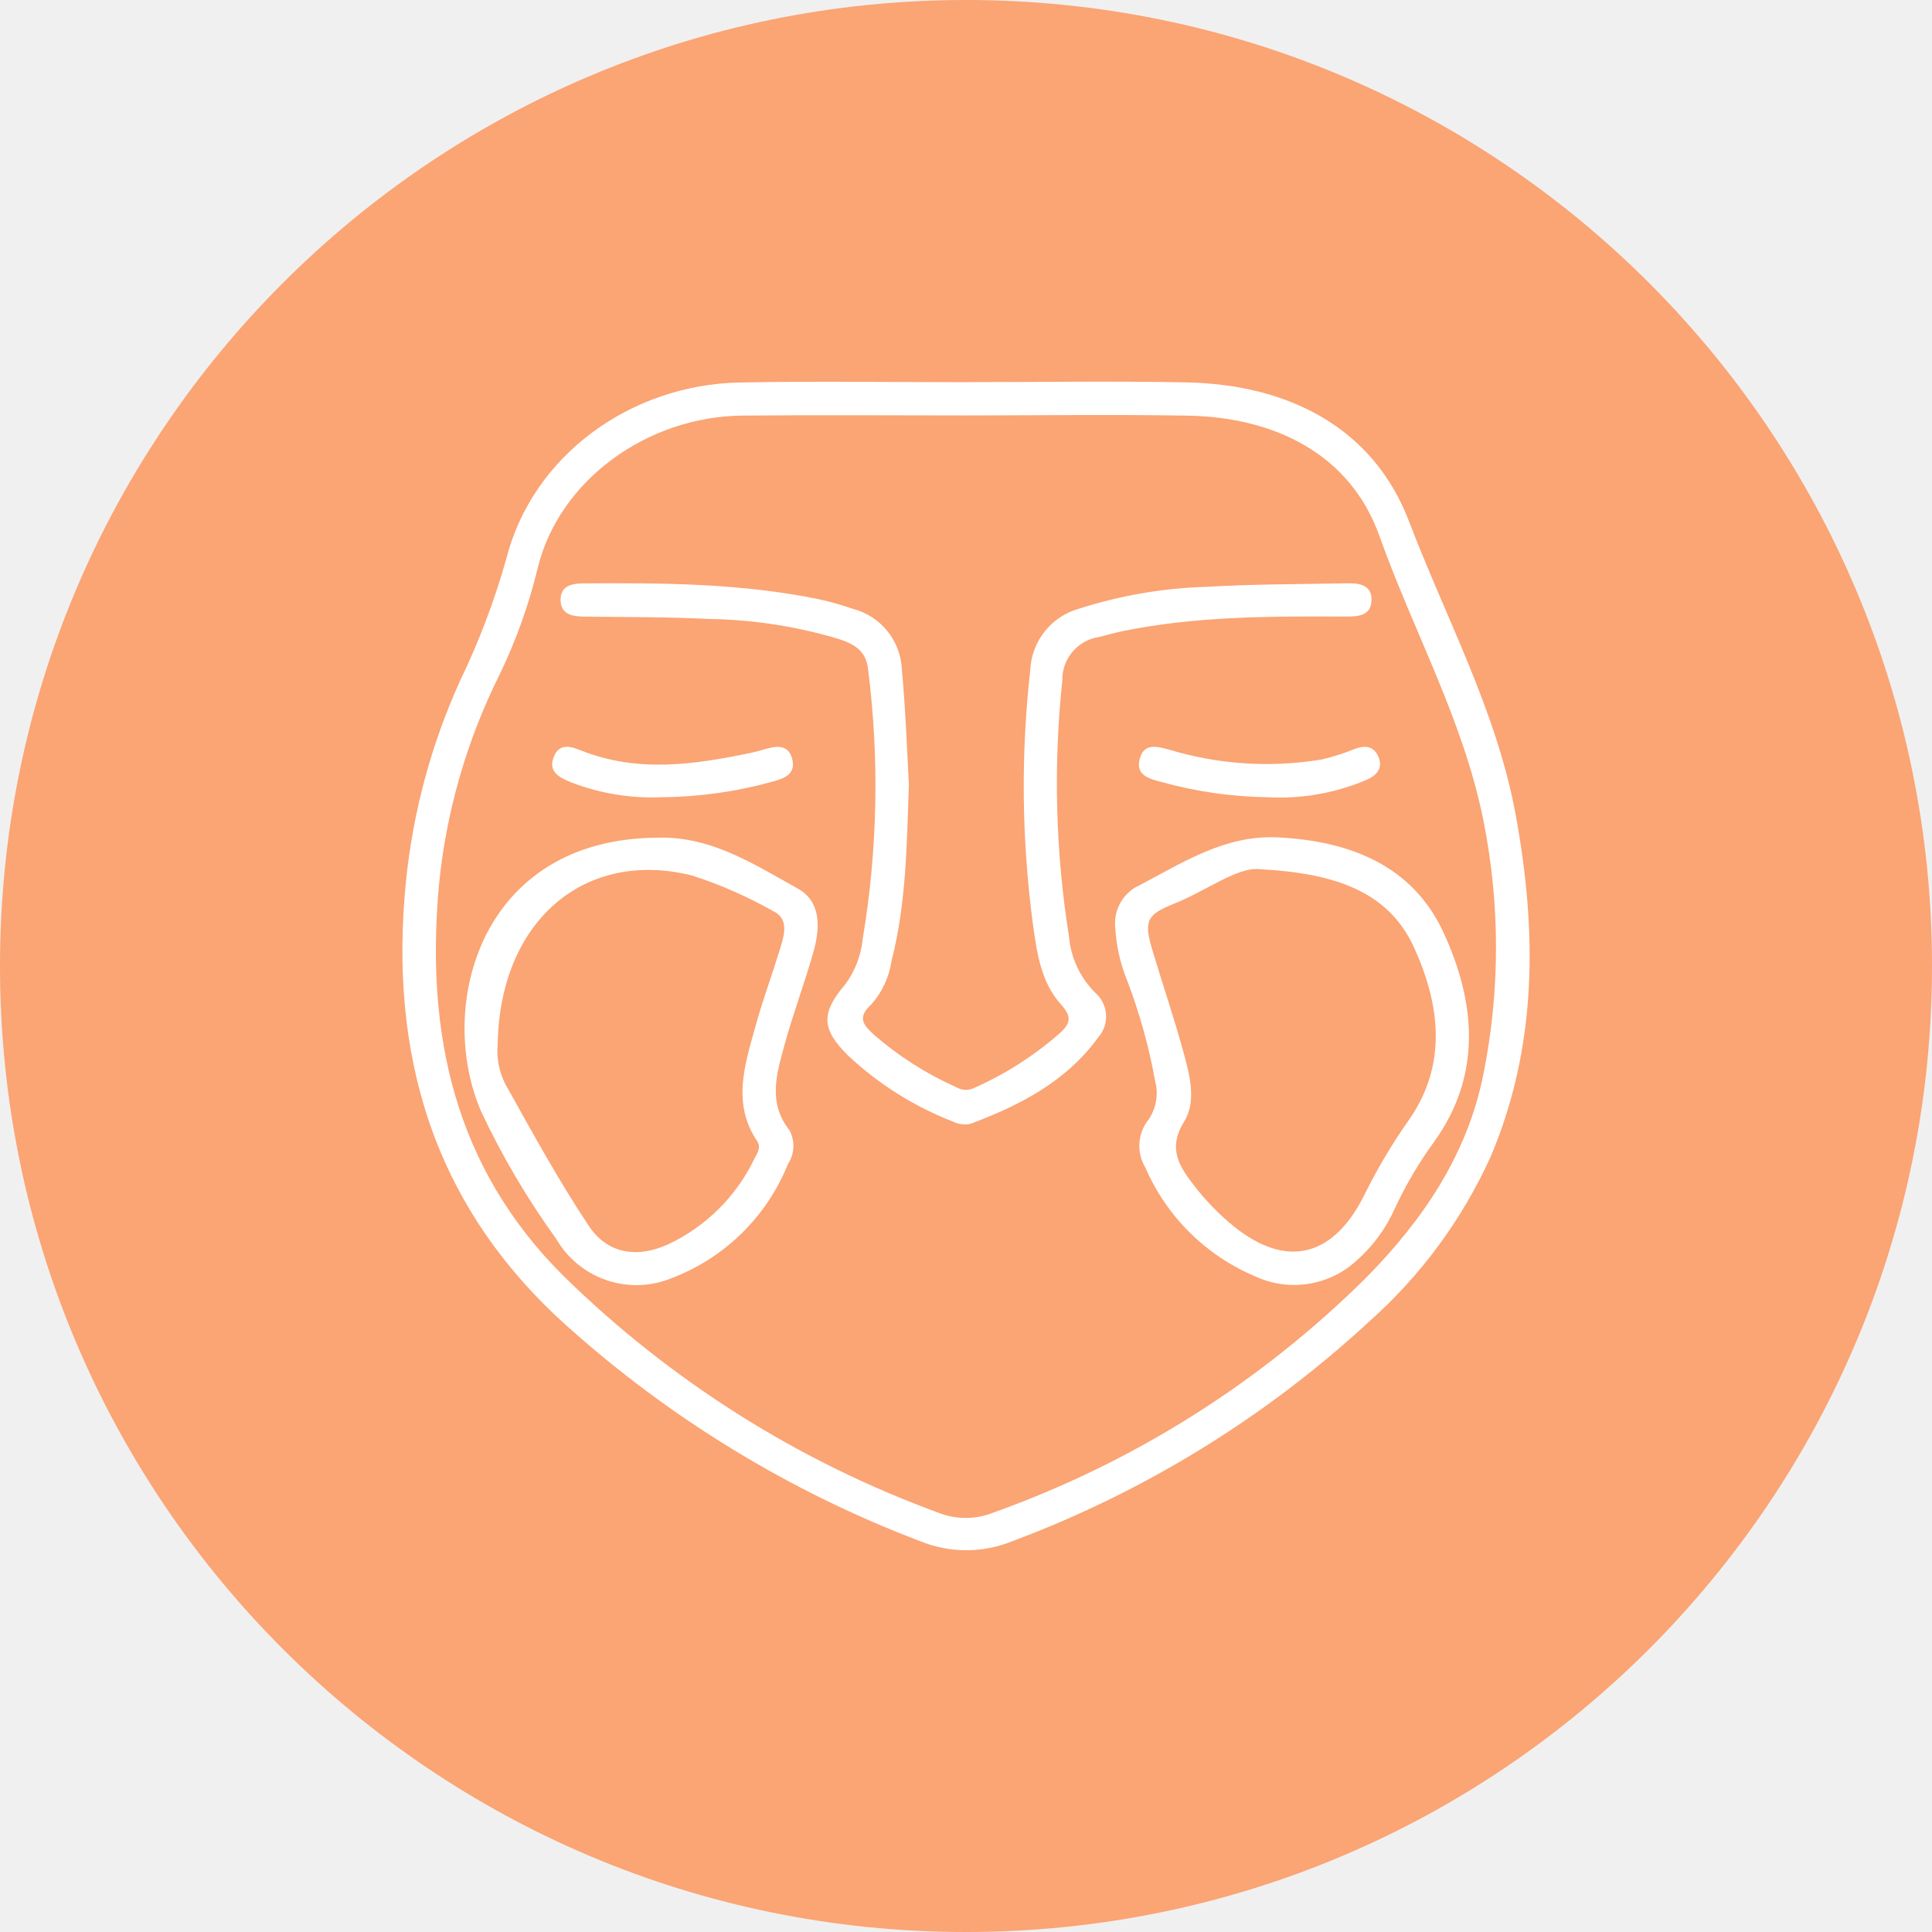
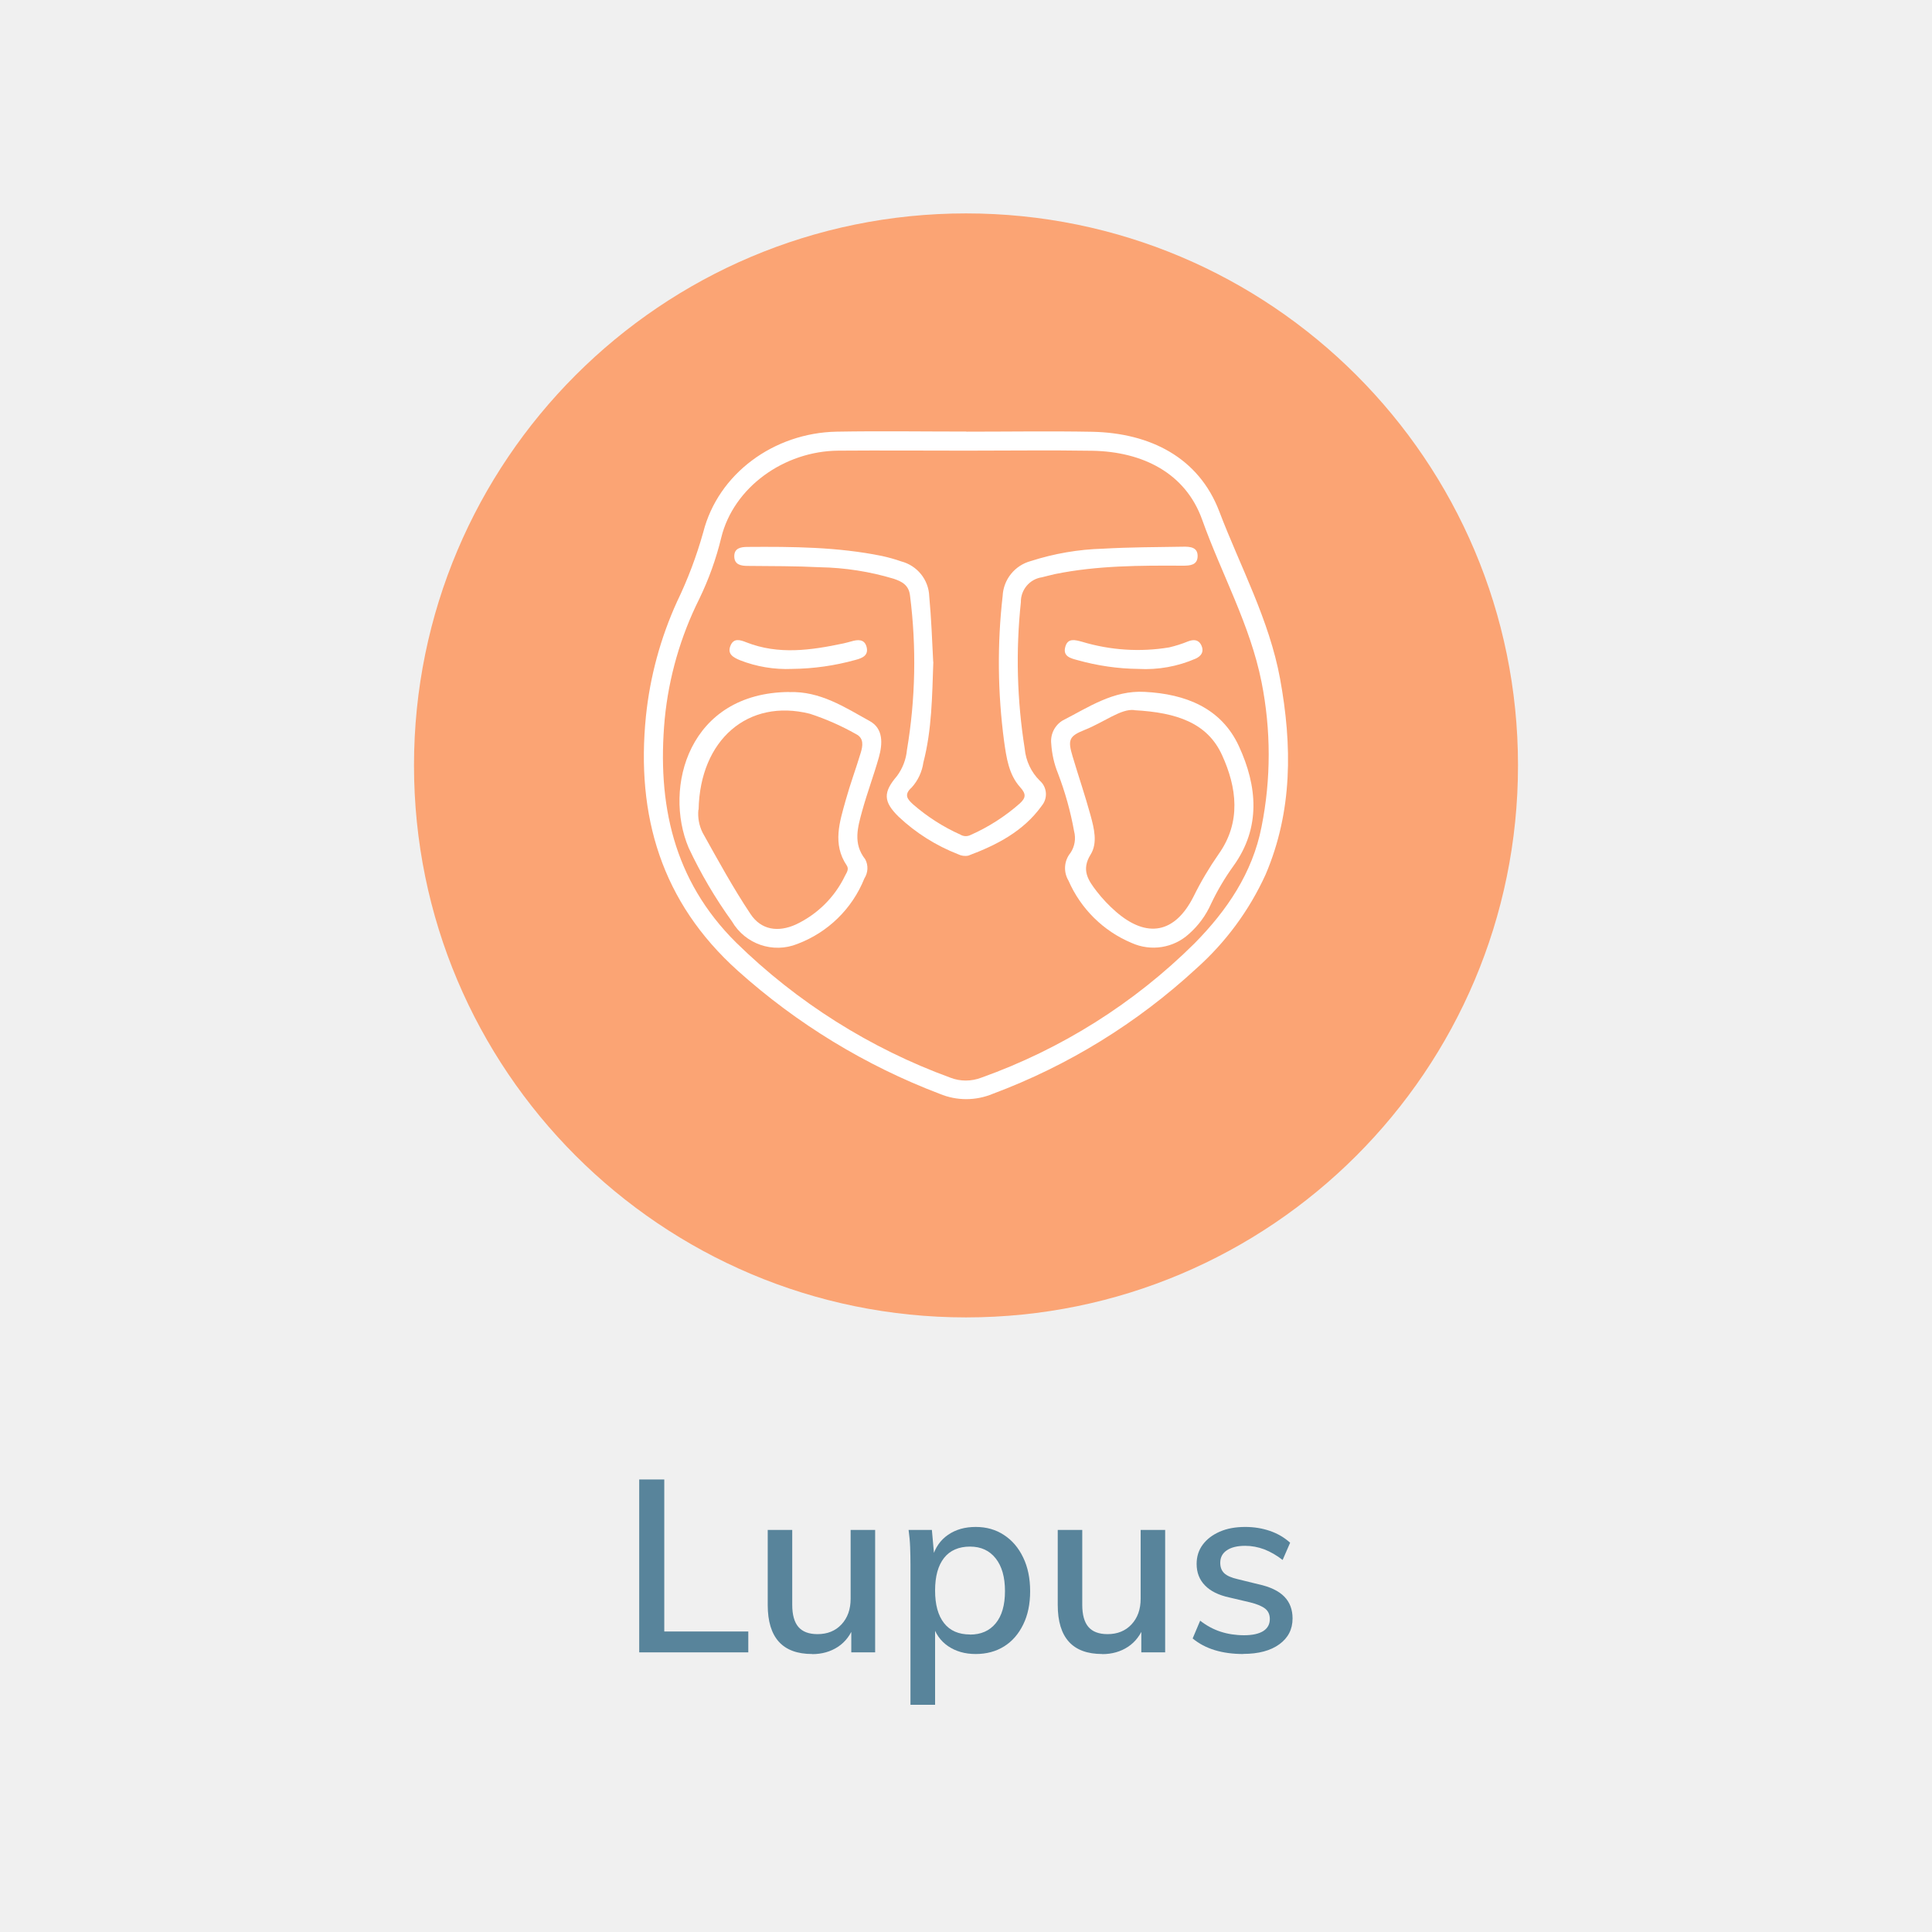
- <svg xmlns="http://www.w3.org/2000/svg" width="136" height="136" viewBox="0 0 136 136">
+ <svg xmlns="http://www.w3.org/2000/svg" id="Layer_2" data-name="Layer 2" viewBox="0 0 175 175">
  <defs>
    <style>
      .cls-1 {
+         fill: #fff;
+       }
+ 
+       .cls-2 {
        fill: #fba474;
      }

-       .cls-2 {
-         fill: #fff;
+       .cls-3 {
+         clip-path: url(#clippath);
+       }
+ 
+       .cls-4 {
+         fill: none;
+       }
+ 
+       .cls-5 {
+         fill: #58849b;
      }
    </style>
+     <clipPath id="clippath">
+       <rect class="cls-4" width="175" height="175" />
+     </clipPath>
  </defs>
-   <g id="Group_367" data-name="Group 367" transform="translate(-702.069 -58.742)">
-     <circle id="Ellipse_53" data-name="Ellipse 53" class="cls-1" cx="68" cy="68" r="68" transform="translate(702.069 58.742)" />
-     <g id="Group_366" data-name="Group 366" transform="translate(730.394 85.608)">
-       <path id="Path_290" data-name="Path 290" class="cls-2" d="M791.83,106.229c5.162,0,10.325-.085,15.485.02,7.142.147,13.126,3.165,15.654,9.8,2.6,6.822,6.162,13.353,7.5,20.633,1.5,8.175,1.551,16.291-1.775,24.1a34.7,34.7,0,0,1-8.547,11.584,76.345,76.345,0,0,1-25.073,15.439,8.593,8.593,0,0,1-6.533.012,79.611,79.611,0,0,1-24.872-15.159c-9.424-8.456-12.547-19.108-11.309-31.371a45.187,45.187,0,0,1,3.82-14.076,52.393,52.393,0,0,0,3.241-8.569c1.84-7.216,8.708-12.237,16.432-12.388,5.325-.1,10.652-.02,15.978-.02Zm.033,2.345c-5.271,0-10.543-.039-15.814.01-6.69.061-12.905,4.525-14.418,10.713a37.324,37.324,0,0,1-2.7,7.543,42.436,42.436,0,0,0-4.256,14.788c-.948,10.414,1.052,19.86,8.789,27.543a73.987,73.987,0,0,0,26.385,16.65,5.213,5.213,0,0,0,3.843-.011,71.282,71.282,0,0,0,26.251-16.541c3.99-4.045,7.137-8.667,8.26-14.355a45.4,45.4,0,0,0-.008-17.834c-1.405-7.044-4.933-13.323-7.314-20.011-2.047-5.753-7.34-8.379-13.534-8.481C802.186,108.5,797.024,108.571,791.863,108.574Z" transform="translate(-752.1 -106.196)" />
-       <path id="Path_291" data-name="Path 291" class="cls-2" d="M796.284,145.449c-.15,4.24-.182,8.363-1.219,12.387a5.925,5.925,0,0,1-1.443,3.093c-1.021.916-.5,1.469.2,2.11a23.272,23.272,0,0,0,5.8,3.7,1.319,1.319,0,0,0,1.244.055,23.688,23.688,0,0,0,6.073-3.888c.731-.676.823-1.147.053-1.995-1.42-1.564-1.7-3.663-1.979-5.668a73.257,73.257,0,0,1-.182-17.9,4.7,4.7,0,0,1,3.462-4.3,32.394,32.394,0,0,1,8.9-1.527c3.285-.194,6.583-.185,9.875-.25.859-.017,1.808.061,1.783,1.189-.024,1.105-.949,1.156-1.823,1.152-5.272-.025-10.543-.033-15.743,1.035-.537.11-1.063.27-1.6.4a3.037,3.037,0,0,0-2.6,3.067,68.593,68.593,0,0,0,.474,18.049,6.342,6.342,0,0,0,1.846,3.933,2.216,2.216,0,0,1,.2,3.148c-2.25,3.1-5.508,4.772-8.984,6.075a1.939,1.939,0,0,1-1.27-.17,22.964,22.964,0,0,1-7.336-4.624c-1.911-1.881-1.92-3.016-.208-5.025a6.42,6.42,0,0,0,1.225-3.19,65.129,65.129,0,0,0,.375-19.025c-.152-1.3-1.009-1.74-2.022-2.082a33.391,33.391,0,0,0-9.08-1.419c-2.959-.149-5.926-.134-8.89-.168-.849-.01-1.635-.17-1.649-1.165-.014-1.018.807-1.171,1.635-1.176,5.548-.035,11.092-.008,16.56,1.12a21.153,21.153,0,0,1,2.372.67,4.615,4.615,0,0,1,3.459,4.3C796.047,140.1,796.146,142.835,796.284,145.449Z" transform="translate(-760.63 -117.071)" />
-       <path id="Path_292" data-name="Path 292" class="cls-2" d="M852.242,162.855c5.017.259,9.432,1.97,11.615,6.721,2.231,4.854,2.734,9.968-.679,14.711a28.2,28.2,0,0,0-2.754,4.668,10.641,10.641,0,0,1-2.706,3.693,6.5,6.5,0,0,1-7.085,1.125,14.622,14.622,0,0,1-7.778-7.681,2.962,2.962,0,0,1,.243-3.4,3.31,3.31,0,0,0,.448-2.68,39.449,39.449,0,0,0-1.985-7.121,11.506,11.506,0,0,1-.824-3.676,2.962,2.962,0,0,1,1.384-2.827C845.316,164.75,848.372,162.637,852.242,162.855Zm-1.262,2.24c-1.628-.213-3.757,1.49-6.12,2.433-1.94.774-2.119,1.225-1.5,3.289.72,2.415,1.538,4.8,2.2,7.231.435,1.591.9,3.4.018,4.827-1.195,1.918-.286,3.2.749,4.538a17.534,17.534,0,0,0,2.371,2.5c3.841,3.335,7.281,2.672,9.557-1.858a39.531,39.531,0,0,1,3.092-5.227c2.818-3.955,2.242-8.228.428-12.215C859.985,166.684,856.256,165.379,850.98,165.095Z" transform="translate(-790.555 -130.771)" />
-       <path id="Path_293" data-name="Path 293" class="cls-2" d="M773.367,162.895c3.779-.138,6.827,1.865,9.913,3.576,1.672.927,1.58,2.793,1.112,4.453-.625,2.216-1.446,4.377-2.052,6.6-.545,2-1.173,4.023.364,5.969a2.325,2.325,0,0,1-.11,2.376,14.3,14.3,0,0,1-8.242,8.051,6.516,6.516,0,0,1-8.059-2.768,55.947,55.947,0,0,1-5.327-9.052C757.821,174.692,760.966,162.985,773.367,162.895Zm-11.2,14.479a5.164,5.164,0,0,0,.511,2.823c1.89,3.386,3.752,6.8,5.9,10.027,1.31,1.969,3.4,2.288,5.583,1.295a12.748,12.748,0,0,0,6.07-6.024c.189-.366.5-.79.2-1.234-1.795-2.667-.869-5.39-.127-8.079.538-1.953,1.257-3.855,1.834-5.8.252-.848.438-1.826-.584-2.32a31.07,31.07,0,0,0-5.69-2.5C768.276,163.654,762.332,168.76,762.163,177.374Z" transform="translate(-755.453 -130.792)" />
-       <path id="Path_294" data-name="Path 294" class="cls-2" d="M852.74,155.148a29.346,29.346,0,0,1-7.471-1.071c-.871-.23-1.871-.469-1.52-1.678.319-1.1,1.241-.812,2.059-.6a23.679,23.679,0,0,0,10.739.692,15.806,15.806,0,0,0,2.343-.748c.725-.271,1.327-.187,1.647.554s-.054,1.263-.737,1.584A15.512,15.512,0,0,1,852.74,155.148Z" transform="translate(-791.831 -125.895)" />
-       <path id="Path_295" data-name="Path 295" class="cls-2" d="M778.435,155.148A15.806,15.806,0,0,1,772,154.08c-.808-.335-1.59-.751-1.154-1.8.4-.971,1.19-.708,1.951-.407,3.97,1.567,7.97.983,11.971.138.321-.067.637-.159.953-.251.793-.233,1.615-.333,1.889.659.3,1.09-.538,1.413-1.383,1.632A29.944,29.944,0,0,1,778.435,155.148Z" transform="translate(-760.178 -125.895)" />
+   <g id="Layer_1-2" data-name="Layer 1">
+     <g class="cls-3">
+       <g>
+         <g>
+           <path class="cls-5" d="M57.9,149.67v-15.66h2.27v13.77h7.61v1.89h-9.88Z" />
+           <path class="cls-5" d="M73.56,149.82c-1.33,0-2.34-.37-3.01-1.11s-1.01-1.85-1.01-3.33v-6.8h2.22v6.78c0,.91,.19,1.58,.56,2.01s.95,.65,1.73,.65c.89,0,1.62-.29,2.17-.88,.55-.59,.83-1.36,.83-2.33v-6.23h2.22v11.09h-2.16v-2.35l.26-.09c-.31,.85-.8,1.5-1.47,1.94-.67,.44-1.45,.66-2.33,.66Z" />
+           <path class="cls-5" d="M82.47,154.42v-12.72c0-.51-.01-1.03-.03-1.56-.02-.53-.07-1.05-.14-1.56h2.11l.2,2.24-.15,.24c.25-.88,.72-1.56,1.42-2.04,.7-.48,1.53-.71,2.5-.71s1.82,.24,2.56,.73c.74,.48,1.32,1.16,1.74,2.04,.42,.87,.63,1.89,.63,3.05s-.21,2.17-.63,3.02c-.42,.86-.99,1.52-1.73,1.98s-1.59,.69-2.57,.69-1.8-.24-2.5-.71c-.7-.48-1.17-1.15-1.42-2.04l.24-.26v7.61h-2.22Zm5.39-6.36c1,0,1.77-.34,2.33-1.02,.56-.68,.84-1.65,.84-2.92s-.28-2.25-.84-2.96c-.56-.71-1.33-1.07-2.33-1.07s-1.81,.34-2.35,1.03c-.54,.69-.81,1.67-.81,2.95s.27,2.26,.81,2.95c.54,.69,1.33,1.03,2.35,1.03Z" />
+           <path class="cls-5" d="M99.83,149.82c-1.33,0-2.34-.37-3.01-1.11s-1.01-1.85-1.01-3.33v-6.8h2.22v6.78c0,.91,.19,1.58,.56,2.01s.95,.65,1.73,.65c.89,0,1.62-.29,2.17-.88,.55-.59,.83-1.36,.83-2.33v-6.23h2.22v11.09h-2.16v-2.35l.26-.09c-.31,.85-.8,1.5-1.47,1.94-.67,.44-1.45,.66-2.33,.66Z" />
+           <path class="cls-5" d="M112.63,149.82c-1.94,0-3.47-.47-4.6-1.41l.68-1.61c.59,.46,1.21,.79,1.86,1,.65,.21,1.36,.32,2.12,.32s1.34-.13,1.74-.38c.4-.26,.59-.62,.59-1.09,0-.4-.14-.71-.41-.93s-.73-.42-1.38-.58l-1.87-.44c-.97-.21-1.71-.57-2.21-1.09-.51-.52-.76-1.17-.76-1.95,0-.66,.18-1.24,.55-1.74,.37-.5,.88-.89,1.54-1.18,.66-.29,1.43-.43,2.31-.43,.79,0,1.54,.12,2.24,.36s1.31,.6,1.83,1.07l-.68,1.56c-.54-.42-1.1-.74-1.66-.96-.57-.21-1.14-.32-1.73-.32-.72,0-1.28,.14-1.67,.41-.4,.27-.59,.65-.59,1.13,0,.4,.12,.71,.36,.94,.24,.23,.65,.41,1.22,.54l1.87,.46c1.07,.23,1.85,.61,2.35,1.12s.75,1.17,.75,1.98c0,.98-.4,1.76-1.2,2.34-.8,.58-1.89,.87-3.27,.87Z" />
+         </g>
+         <g id="Group_367" data-name="Group 367">
+           <circle id="Ellipse_53" data-name="Ellipse 53" class="cls-2" cx="87.5" cy="69.33" r="50" />
+           <g id="Group_366" data-name="Group 366">
+             <path id="Path_290" data-name="Path 290" class="cls-1" d="M87.54,39.1c3.8,0,7.59-.06,11.39,.01,5.25,.11,9.65,2.33,11.51,7.21,1.91,5.02,4.53,9.82,5.51,15.17,1.1,6.01,1.14,11.98-1.31,17.72-1.48,3.25-3.62,6.15-6.28,8.52-5.35,4.94-11.61,8.8-18.44,11.35-1.54,.64-3.26,.64-4.8,0-6.73-2.56-12.93-6.34-18.29-11.15-6.93-6.22-9.23-14.05-8.32-23.07,.37-3.58,1.32-7.07,2.81-10.35,.98-2.03,1.77-4.13,2.38-6.3,1.35-5.31,6.4-9,12.08-9.11,3.92-.07,7.83-.01,11.75-.01h0Zm.02,1.72c-3.88,0-7.75-.03-11.63,0-4.92,.04-9.49,3.33-10.6,7.88-.46,1.91-1.13,3.77-1.99,5.55-1.7,3.4-2.76,7.09-3.13,10.87-.7,7.66,.77,14.6,6.46,20.25,5.52,5.41,12.14,9.59,19.4,12.24,.91,.36,1.92,.35,2.83,0,7.25-2.59,13.84-6.74,19.3-12.16,2.93-2.97,5.25-6.37,6.07-10.56,.87-4.33,.86-8.79,0-13.11-1.03-5.18-3.63-9.8-5.38-14.71-1.51-4.23-5.4-6.16-9.95-6.24-3.79-.06-7.59-.01-11.39-.01h0Z" />
+             <path id="Path_291" data-name="Path 291" class="cls-1" d="M84.54,59.95c-.11,3.12-.13,6.15-.9,9.11-.12,.85-.49,1.64-1.06,2.27-.75,.67-.37,1.08,.15,1.55,1.28,1.11,2.72,2.03,4.26,2.72,.28,.17,.62,.18,.91,.04,1.63-.72,3.13-1.68,4.47-2.86,.54-.5,.61-.84,.04-1.47-1.04-1.15-1.25-2.69-1.46-4.17-.58-4.37-.63-8.79-.13-13.16,.07-1.49,1.1-2.77,2.55-3.16,2.12-.68,4.32-1.06,6.54-1.12,2.42-.14,4.84-.14,7.26-.18,.63-.01,1.33,.04,1.31,.87-.02,.81-.7,.85-1.34,.85-3.88-.02-7.75-.02-11.58,.76-.39,.08-.78,.2-1.18,.29-1.11,.16-1.93,1.13-1.91,2.26-.47,4.42-.35,8.88,.35,13.27,.1,1.09,.58,2.12,1.36,2.89,.68,.59,.75,1.62,.16,2.3,0,0,0,.01-.01,.02-1.65,2.28-4.05,3.51-6.61,4.47-.32,.07-.65,.02-.93-.12-2-.78-3.83-1.93-5.39-3.4-1.41-1.38-1.41-2.22-.15-3.69,.51-.69,.82-1.5,.9-2.35,.78-4.62,.87-9.34,.28-13.99-.11-.96-.74-1.28-1.49-1.53-2.17-.65-4.41-1-6.68-1.04-2.18-.11-4.36-.1-6.54-.12-.62,0-1.2-.12-1.21-.86-.01-.75,.59-.86,1.2-.86,4.08-.03,8.16,0,12.18,.82,.59,.13,1.17,.29,1.74,.49,1.45,.38,2.49,1.66,2.54,3.16,.19,2.01,.26,4.03,.36,5.95Z" />
+             <path id="Path_292" data-name="Path 292" class="cls-1" d="M103.69,62.67c3.69,.19,6.94,1.45,8.54,4.94,1.64,3.57,2.01,7.33-.5,10.82-.78,1.08-1.46,2.23-2.03,3.43-.46,1.04-1.14,1.97-1.99,2.72-1.41,1.3-3.46,1.62-5.21,.83-2.56-1.07-4.61-3.1-5.72-5.65-.47-.79-.4-1.79,.18-2.5,.39-.58,.51-1.3,.33-1.97-.32-1.79-.81-3.54-1.46-5.24-.35-.86-.55-1.77-.61-2.7-.09-.83,.31-1.64,1.02-2.08,2.35-1.2,4.6-2.76,7.44-2.6Zm-.93,1.65c-1.2-.16-2.76,1.1-4.5,1.79-1.43,.57-1.56,.9-1.1,2.42,.53,1.78,1.13,3.53,1.62,5.32,.32,1.17,.66,2.5,.01,3.55-.88,1.41-.21,2.35,.55,3.34,.52,.67,1.1,1.28,1.74,1.84,2.82,2.45,5.35,1.96,7.03-1.37,.66-1.34,1.42-2.62,2.27-3.84,2.07-2.91,1.65-6.05,.31-8.98-1.32-2.89-4.06-3.85-7.94-4.06Z" />
+             <path id="Path_293" data-name="Path 293" class="cls-1" d="M71.5,62.69c2.78-.1,5.02,1.37,7.29,2.63,1.23,.68,1.16,2.05,.82,3.27-.46,1.63-1.06,3.22-1.51,4.85-.4,1.47-.86,2.96,.27,4.39,.3,.55,.26,1.22-.08,1.75-1.1,2.74-3.3,4.88-6.06,5.92-2.21,.89-4.73,.02-5.93-2.04-1.51-2.09-2.82-4.32-3.92-6.66-2.31-5.45,0-14.06,9.12-14.12Zm-8.24,10.65c-.07,.71,.06,1.43,.38,2.08,1.39,2.49,2.76,5,4.34,7.37,.96,1.45,2.5,1.68,4.11,.95,1.95-.92,3.53-2.48,4.46-4.43,.14-.27,.37-.58,.15-.91-1.32-1.96-.64-3.96-.09-5.94,.4-1.44,.92-2.83,1.35-4.26,.19-.62,.32-1.34-.43-1.71-1.33-.75-2.73-1.37-4.18-1.84-5.58-1.4-9.95,2.35-10.07,8.69h0Z" />
+             <path id="Path_294" data-name="Path 294" class="cls-1" d="M103.11,60.59c-1.86-.02-3.7-.29-5.49-.79-.64-.17-1.38-.34-1.12-1.23,.23-.81,.91-.6,1.51-.44,2.56,.77,5.26,.95,7.9,.51,.59-.14,1.16-.32,1.72-.55,.53-.2,.98-.14,1.21,.41s-.04,.93-.54,1.16c-1.63,.71-3.41,1.03-5.19,.93Z" />
+             <path id="Path_295" data-name="Path 295" class="cls-1" d="M71.75,60.59c-1.61,.07-3.23-.2-4.73-.79-.59-.25-1.17-.55-.85-1.32,.29-.71,.88-.52,1.43-.3,2.92,1.15,5.86,.72,8.8,.1,.24-.05,.47-.12,.7-.18,.58-.17,1.19-.24,1.39,.48,.22,.8-.4,1.04-1.02,1.2-1.87,.52-3.79,.79-5.73,.81Z" />
+           </g>
+         </g>
+       </g>
    </g>
  </g>
</svg>
